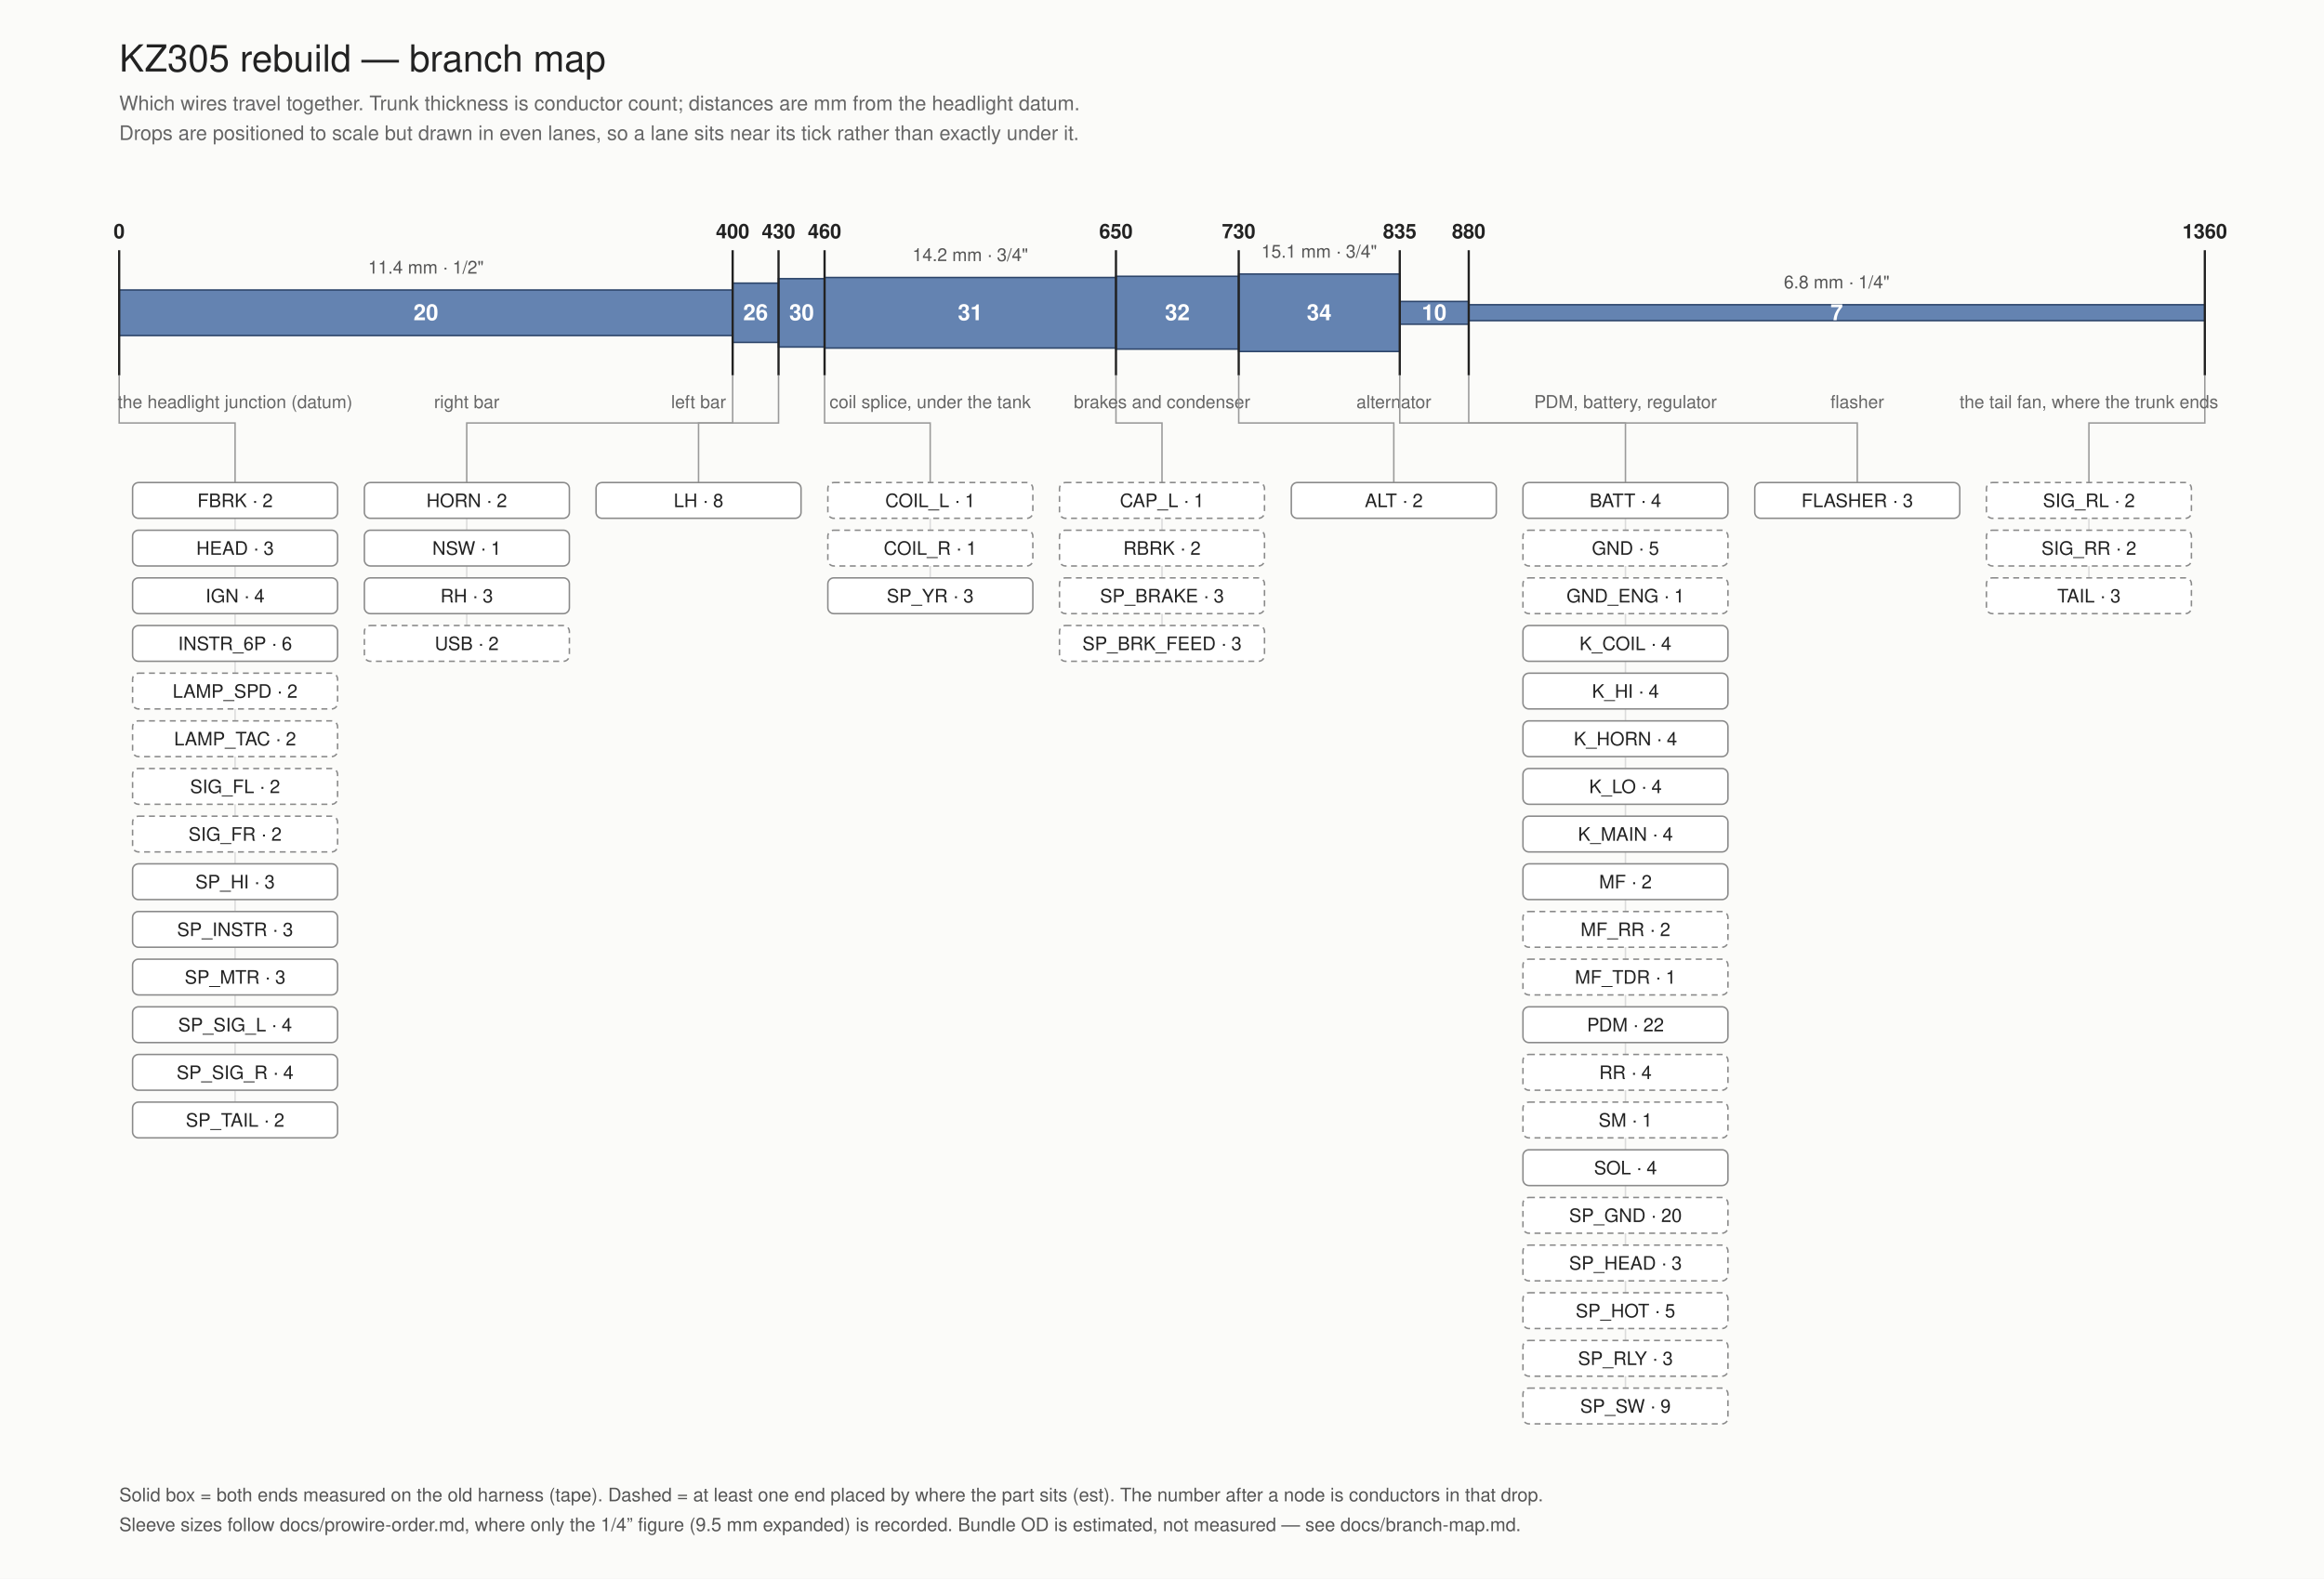
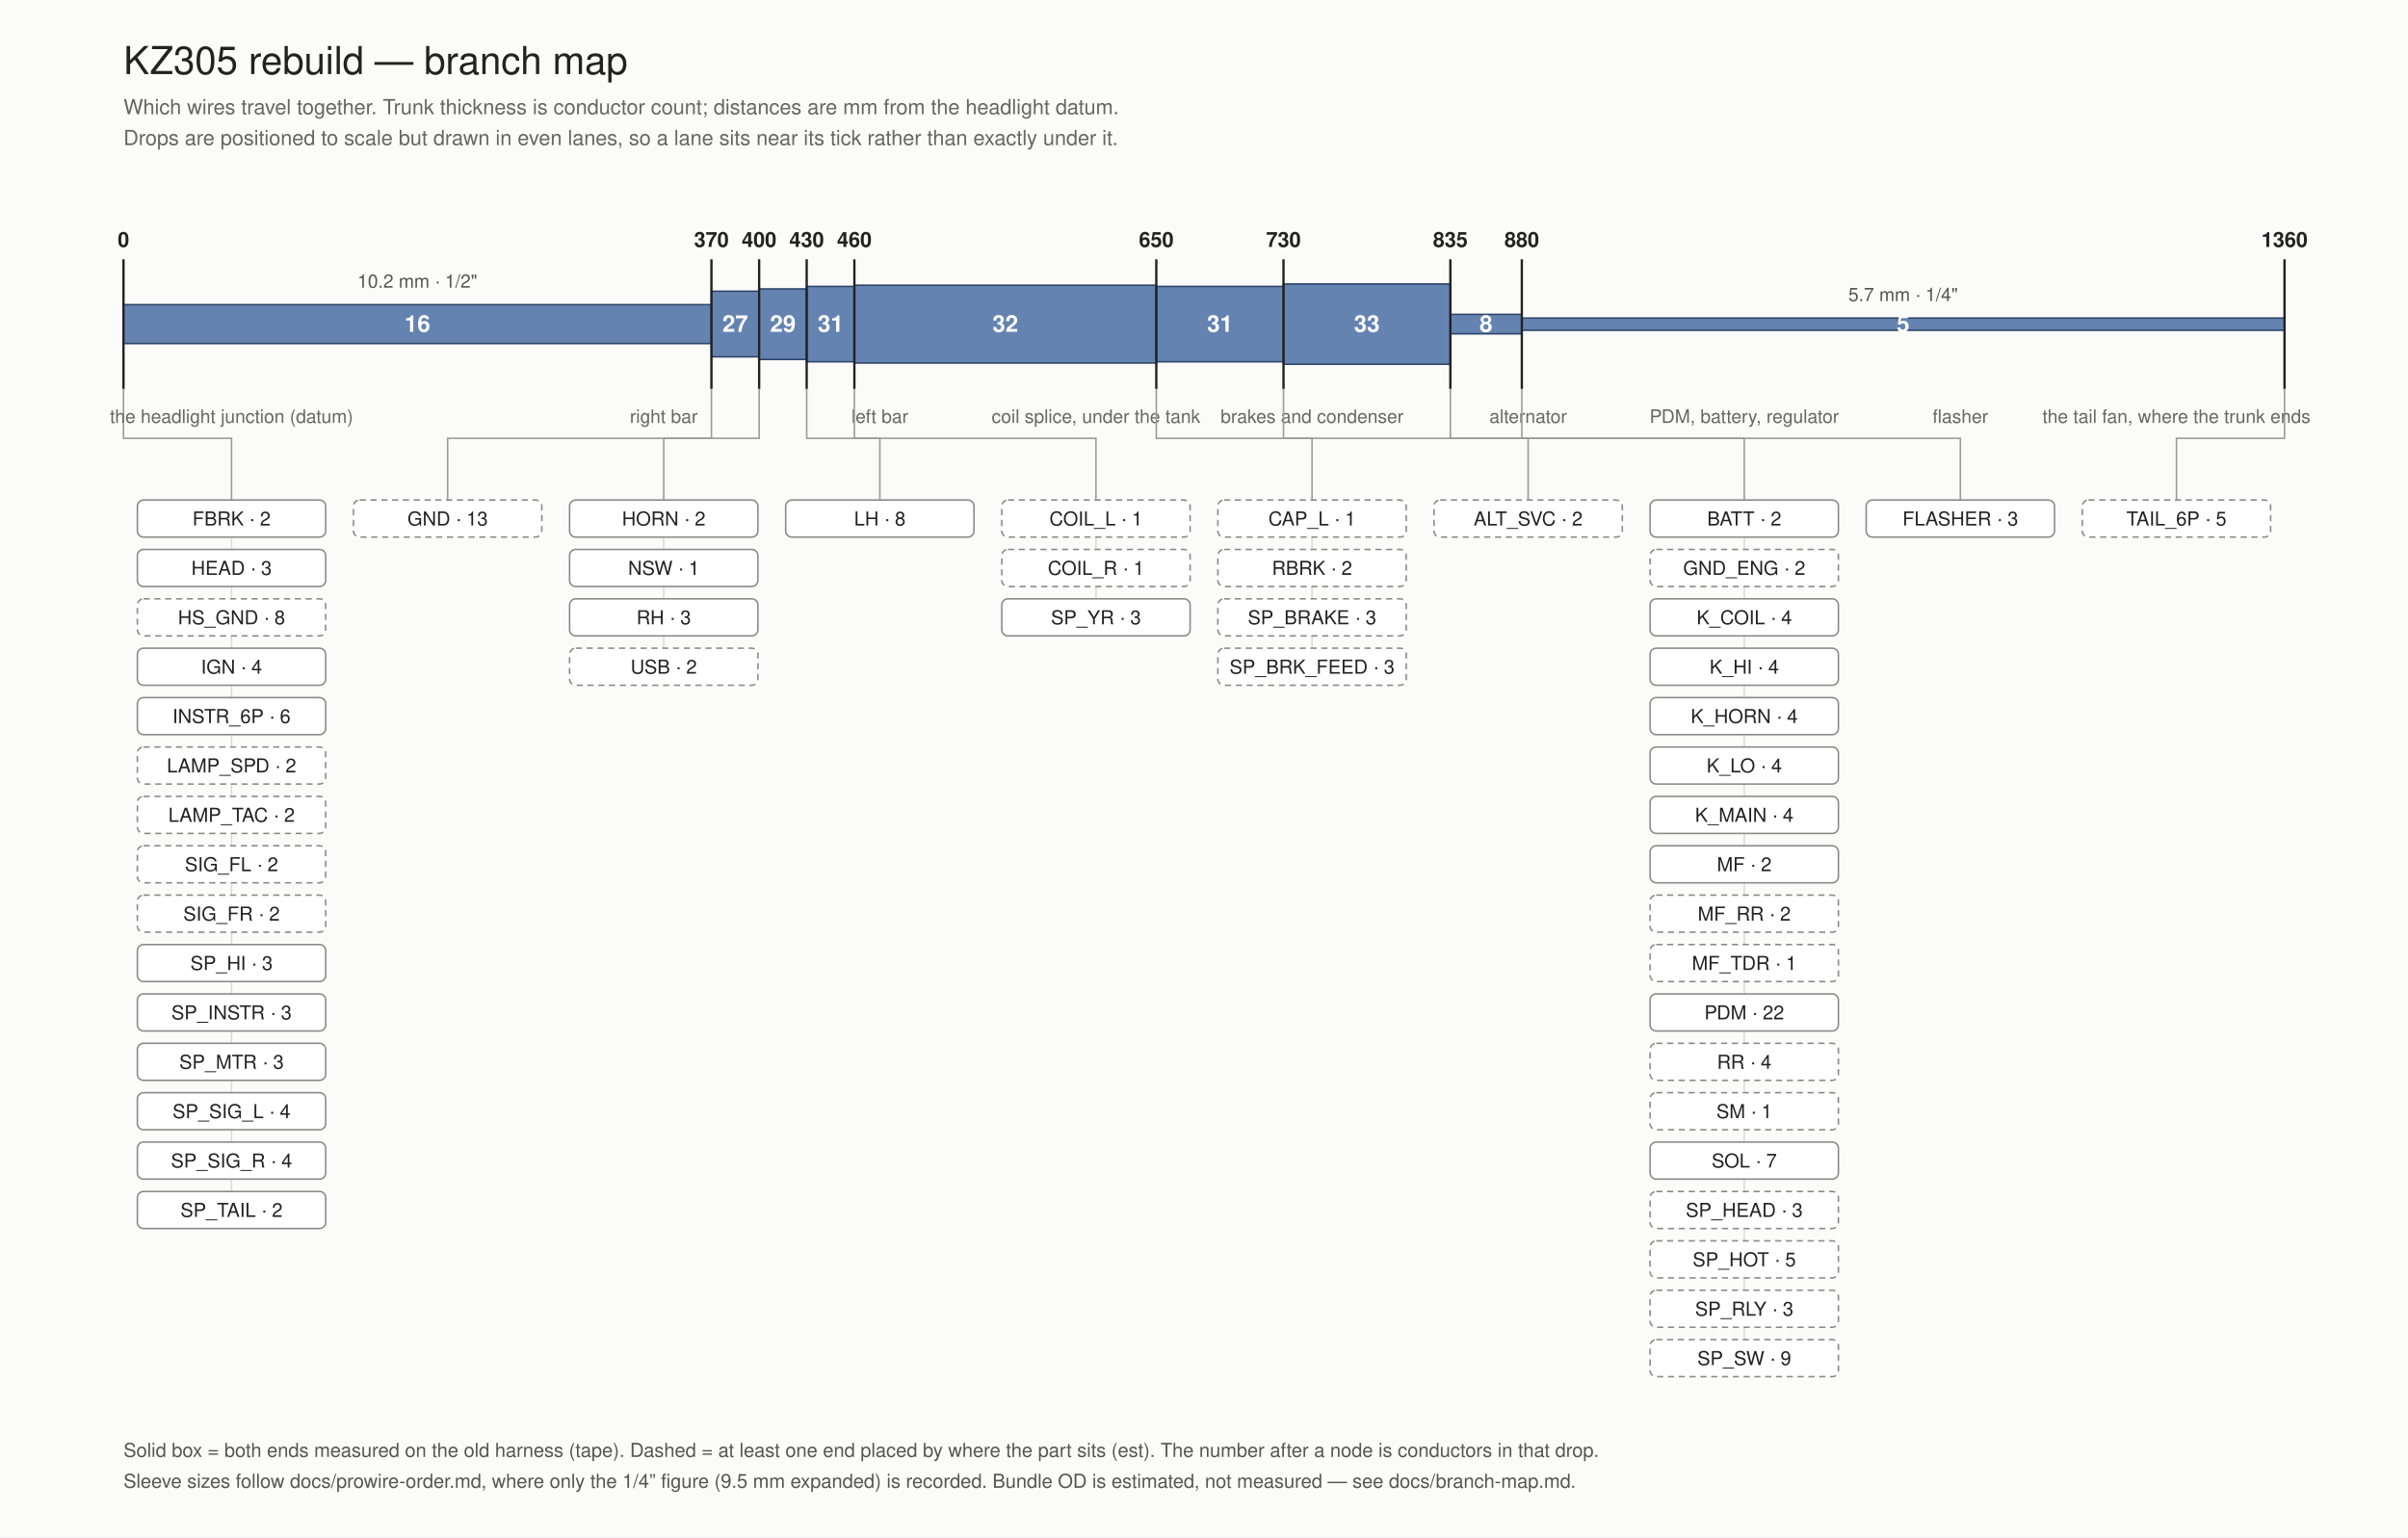
- <svg xmlns="http://www.w3.org/2000/svg" width="1560" height="1060" viewBox="0 0 1560 1060" font-family="Helvetica,Arial,sans-serif">
-   <rect width="1560" height="1060" fill="#fbfbf9" />
+ <svg xmlns="http://www.w3.org/2000/svg" width="1560" height="996" viewBox="0 0 1560 996" font-family="Helvetica,Arial,sans-serif">
+   <rect width="1560" height="996" fill="#fbfbf9" />
  <text x="80" y="48" font-size="25" fill="#222">KZ305 rebuild — branch map</text>
  <text x="80" y="74" font-size="13.5" fill="#666">Which wires travel together. Trunk thickness is conductor count; distances are mm from the headlight datum.</text>
  <text x="80" y="94" font-size="13.5" fill="#666">Drops are positioned to scale but drawn in even lanes, so a lane sits near its tick rather than exactly under it.</text>
-   <rect x="80.0" y="194.7" width="411.8" height="30.6" fill="#4a6fa5" fill-opacity="0.85" stroke="#2d456a" stroke-width="1" />
-   <text x="285.9" y="215.0" font-size="15" fill="#fff" text-anchor="middle" font-weight="bold">20</text>
-   <text x="285.9" y="183.7" font-size="12" fill="#555" text-anchor="middle">11.4 mm · 1/2"</text>
-   <rect x="491.8" y="190.1" width="30.9" height="39.8" fill="#4a6fa5" fill-opacity="0.85" stroke="#2d456a" stroke-width="1" />
-   <text x="507.2" y="215.0" font-size="15" fill="#fff" text-anchor="middle" font-weight="bold">26</text>
-   <rect x="522.6" y="187.1" width="30.9" height="45.9" fill="#4a6fa5" fill-opacity="0.85" stroke="#2d456a" stroke-width="1" />
-   <text x="538.1" y="215.0" font-size="15" fill="#fff" text-anchor="middle" font-weight="bold">30</text>
-   <rect x="553.5" y="186.3" width="195.6" height="47.4" fill="#4a6fa5" fill-opacity="0.85" stroke="#2d456a" stroke-width="1" />
-   <text x="651.3" y="215.0" font-size="15" fill="#fff" text-anchor="middle" font-weight="bold">31</text>
-   <text x="651.3" y="175.3" font-size="12" fill="#555" text-anchor="middle">14.2 mm · 3/4"</text>
-   <rect x="749.1" y="185.5" width="82.4" height="48.9" fill="#4a6fa5" fill-opacity="0.85" stroke="#2d456a" stroke-width="1" />
-   <text x="790.3" y="215.0" font-size="15" fill="#fff" text-anchor="middle" font-weight="bold">32</text>
+   <rect x="80.0" y="197.4" width="380.9" height="25.2" fill="#4a6fa5" fill-opacity="0.85" stroke="#2d456a" stroke-width="1" />
+   <text x="270.4" y="215.0" font-size="15" fill="#fff" text-anchor="middle" font-weight="bold">16</text>
+   <text x="270.4" y="186.4" font-size="12" fill="#555" text-anchor="middle">10.2 mm · 1/2"</text>
+   <rect x="460.9" y="188.7" width="30.9" height="42.5" fill="#4a6fa5" fill-opacity="0.85" stroke="#2d456a" stroke-width="1" />
+   <text x="476.3" y="215.0" font-size="15" fill="#fff" text-anchor="middle" font-weight="bold">27</text>
+   <rect x="491.8" y="187.2" width="30.9" height="45.7" fill="#4a6fa5" fill-opacity="0.85" stroke="#2d456a" stroke-width="1" />
+   <text x="507.2" y="215.0" font-size="15" fill="#fff" text-anchor="middle" font-weight="bold">29</text>
+   <rect x="522.6" y="185.6" width="30.9" height="48.8" fill="#4a6fa5" fill-opacity="0.85" stroke="#2d456a" stroke-width="1" />
+   <text x="538.1" y="215.0" font-size="15" fill="#fff" text-anchor="middle" font-weight="bold">31</text>
+   <rect x="553.5" y="184.8" width="195.6" height="50.4" fill="#4a6fa5" fill-opacity="0.85" stroke="#2d456a" stroke-width="1" />
+   <text x="651.3" y="215.0" font-size="15" fill="#fff" text-anchor="middle" font-weight="bold">32</text>
+   <rect x="749.1" y="185.6" width="82.4" height="48.8" fill="#4a6fa5" fill-opacity="0.85" stroke="#2d456a" stroke-width="1" />
+   <text x="790.3" y="215.0" font-size="15" fill="#fff" text-anchor="middle" font-weight="bold">31</text>
  <rect x="831.5" y="184.0" width="108.1" height="52.0" fill="#4a6fa5" fill-opacity="0.85" stroke="#2d456a" stroke-width="1" />
-   <text x="885.5" y="215.0" font-size="15" fill="#fff" text-anchor="middle" font-weight="bold">34</text>
-   <text x="885.5" y="173.0" font-size="12" fill="#555" text-anchor="middle">15.1 mm · 3/4"</text>
-   <rect x="939.6" y="202.4" width="46.3" height="15.3" fill="#4a6fa5" fill-opacity="0.85" stroke="#2d456a" stroke-width="1" />
-   <text x="962.7" y="215.0" font-size="15" fill="#fff" text-anchor="middle" font-weight="bold">10</text>
-   <rect x="985.9" y="204.6" width="494.1" height="10.7" fill="#4a6fa5" fill-opacity="0.85" stroke="#2d456a" stroke-width="1" />
-   <text x="1232.9" y="215.0" font-size="15" fill="#fff" text-anchor="middle" font-weight="bold">7</text>
-   <text x="1232.9" y="193.6" font-size="12" fill="#555" text-anchor="middle">6.8 mm · 1/4"</text>
+   <text x="885.5" y="215.0" font-size="15" fill="#fff" text-anchor="middle" font-weight="bold">33</text>
+   <rect x="939.6" y="203.7" width="46.3" height="12.6" fill="#4a6fa5" fill-opacity="0.85" stroke="#2d456a" stroke-width="1" />
+   <text x="962.7" y="215.0" font-size="15" fill="#fff" text-anchor="middle" font-weight="bold">8</text>
+   <rect x="985.9" y="206.1" width="494.1" height="7.9" fill="#4a6fa5" fill-opacity="0.85" stroke="#2d456a" stroke-width="1" />
+   <text x="1232.9" y="215.0" font-size="15" fill="#fff" text-anchor="middle" font-weight="bold">5</text>
+   <text x="1232.9" y="195.1" font-size="12" fill="#555" text-anchor="middle">5.7 mm · 1/4"</text>
  <line x1="80.0" y1="168" x2="80.0" y2="252" stroke="#222" stroke-width="1.5" />
  <text x="80.0" y="160" font-size="13.5" fill="#222" text-anchor="middle" font-weight="bold">0</text>
-   <path d="M 80.0 252 L 80.0 284 L 157.8 284 L 157.8 324" fill="none" stroke="#9a9a9a" stroke-width="1" />
-   <line x1="157.8" y1="324" x2="157.8" y2="764.0" stroke="#dcdcdc" stroke-width="1" />
-   <text x="157.8" y="274" font-size="12" fill="#666" text-anchor="middle">the headlight junction (datum)</text>
-   <rect x="89.0" y="324.0" width="137.6" height="24" rx="4" fill="#fff" stroke="#8a8a8a" stroke-width="1" />
-   <text x="157.8" y="340.5" font-size="12.5" fill="#222" text-anchor="middle">FBRK · 2</text>
-   <rect x="89.0" y="356.0" width="137.6" height="24" rx="4" fill="#fff" stroke="#8a8a8a" stroke-width="1" />
-   <text x="157.8" y="372.5" font-size="12.5" fill="#222" text-anchor="middle">HEAD · 3</text>
-   <rect x="89.0" y="388.0" width="137.6" height="24" rx="4" fill="#fff" stroke="#8a8a8a" stroke-width="1" />
-   <text x="157.8" y="404.5" font-size="12.5" fill="#222" text-anchor="middle">IGN · 4</text>
-   <rect x="89.0" y="420.0" width="137.6" height="24" rx="4" fill="#fff" stroke="#8a8a8a" stroke-width="1" />
-   <text x="157.8" y="436.5" font-size="12.5" fill="#222" text-anchor="middle">INSTR_6P · 6</text>
-   <rect x="89.0" y="452.0" width="137.6" height="24" rx="4" fill="#fff" stroke="#8a8a8a" stroke-width="1" stroke-dasharray="4,3" />
-   <text x="157.8" y="468.5" font-size="12.5" fill="#222" text-anchor="middle">LAMP_SPD · 2</text>
-   <rect x="89.0" y="484.0" width="137.6" height="24" rx="4" fill="#fff" stroke="#8a8a8a" stroke-width="1" stroke-dasharray="4,3" />
-   <text x="157.8" y="500.5" font-size="12.5" fill="#222" text-anchor="middle">LAMP_TAC · 2</text>
-   <rect x="89.0" y="516.0" width="137.6" height="24" rx="4" fill="#fff" stroke="#8a8a8a" stroke-width="1" stroke-dasharray="4,3" />
-   <text x="157.8" y="532.5" font-size="12.5" fill="#222" text-anchor="middle">SIG_FL · 2</text>
-   <rect x="89.0" y="548.0" width="137.6" height="24" rx="4" fill="#fff" stroke="#8a8a8a" stroke-width="1" stroke-dasharray="4,3" />
-   <text x="157.8" y="564.5" font-size="12.5" fill="#222" text-anchor="middle">SIG_FR · 2</text>
-   <rect x="89.0" y="580.0" width="137.6" height="24" rx="4" fill="#fff" stroke="#8a8a8a" stroke-width="1" />
-   <text x="157.8" y="596.5" font-size="12.5" fill="#222" text-anchor="middle">SP_HI · 3</text>
-   <rect x="89.0" y="612.0" width="137.6" height="24" rx="4" fill="#fff" stroke="#8a8a8a" stroke-width="1" />
-   <text x="157.8" y="628.5" font-size="12.5" fill="#222" text-anchor="middle">SP_INSTR · 3</text>
-   <rect x="89.0" y="644.0" width="137.6" height="24" rx="4" fill="#fff" stroke="#8a8a8a" stroke-width="1" />
-   <text x="157.8" y="660.5" font-size="12.5" fill="#222" text-anchor="middle">SP_MTR · 3</text>
-   <rect x="89.0" y="676.0" width="137.6" height="24" rx="4" fill="#fff" stroke="#8a8a8a" stroke-width="1" />
-   <text x="157.8" y="692.5" font-size="12.5" fill="#222" text-anchor="middle">SP_SIG_L · 4</text>
-   <rect x="89.0" y="708.0" width="137.6" height="24" rx="4" fill="#fff" stroke="#8a8a8a" stroke-width="1" />
-   <text x="157.8" y="724.5" font-size="12.5" fill="#222" text-anchor="middle">SP_SIG_R · 4</text>
-   <rect x="89.0" y="740.0" width="137.6" height="24" rx="4" fill="#fff" stroke="#8a8a8a" stroke-width="1" />
-   <text x="157.8" y="756.5" font-size="12.5" fill="#222" text-anchor="middle">SP_TAIL · 2</text>
+   <path d="M 80.0 252 L 80.0 284 L 150.0 284 L 150.0 324" fill="none" stroke="#9a9a9a" stroke-width="1" />
+   <line x1="150.0" y1="324" x2="150.0" y2="796.0" stroke="#dcdcdc" stroke-width="1" />
+   <text x="150.0" y="274" font-size="12" fill="#666" text-anchor="middle">the headlight junction (datum)</text>
+   <rect x="89.0" y="324.0" width="122.0" height="24" rx="4" fill="#fff" stroke="#8a8a8a" stroke-width="1" />
+   <text x="150.0" y="340.5" font-size="12.5" fill="#222" text-anchor="middle">FBRK · 2</text>
+   <rect x="89.0" y="356.0" width="122.0" height="24" rx="4" fill="#fff" stroke="#8a8a8a" stroke-width="1" />
+   <text x="150.0" y="372.5" font-size="12.5" fill="#222" text-anchor="middle">HEAD · 3</text>
+   <rect x="89.0" y="388.0" width="122.0" height="24" rx="4" fill="#fff" stroke="#8a8a8a" stroke-width="1" stroke-dasharray="4,3" />
+   <text x="150.0" y="404.5" font-size="12.5" fill="#222" text-anchor="middle">HS_GND · 8</text>
+   <rect x="89.0" y="420.0" width="122.0" height="24" rx="4" fill="#fff" stroke="#8a8a8a" stroke-width="1" />
+   <text x="150.0" y="436.5" font-size="12.5" fill="#222" text-anchor="middle">IGN · 4</text>
+   <rect x="89.0" y="452.0" width="122.0" height="24" rx="4" fill="#fff" stroke="#8a8a8a" stroke-width="1" />
+   <text x="150.0" y="468.5" font-size="12.5" fill="#222" text-anchor="middle">INSTR_6P · 6</text>
+   <rect x="89.0" y="484.0" width="122.0" height="24" rx="4" fill="#fff" stroke="#8a8a8a" stroke-width="1" stroke-dasharray="4,3" />
+   <text x="150.0" y="500.5" font-size="12.5" fill="#222" text-anchor="middle">LAMP_SPD · 2</text>
+   <rect x="89.0" y="516.0" width="122.0" height="24" rx="4" fill="#fff" stroke="#8a8a8a" stroke-width="1" stroke-dasharray="4,3" />
+   <text x="150.0" y="532.5" font-size="12.5" fill="#222" text-anchor="middle">LAMP_TAC · 2</text>
+   <rect x="89.0" y="548.0" width="122.0" height="24" rx="4" fill="#fff" stroke="#8a8a8a" stroke-width="1" stroke-dasharray="4,3" />
+   <text x="150.0" y="564.5" font-size="12.5" fill="#222" text-anchor="middle">SIG_FL · 2</text>
+   <rect x="89.0" y="580.0" width="122.0" height="24" rx="4" fill="#fff" stroke="#8a8a8a" stroke-width="1" stroke-dasharray="4,3" />
+   <text x="150.0" y="596.5" font-size="12.5" fill="#222" text-anchor="middle">SIG_FR · 2</text>
+   <rect x="89.0" y="612.0" width="122.0" height="24" rx="4" fill="#fff" stroke="#8a8a8a" stroke-width="1" />
+   <text x="150.0" y="628.5" font-size="12.5" fill="#222" text-anchor="middle">SP_HI · 3</text>
+   <rect x="89.0" y="644.0" width="122.0" height="24" rx="4" fill="#fff" stroke="#8a8a8a" stroke-width="1" />
+   <text x="150.0" y="660.5" font-size="12.5" fill="#222" text-anchor="middle">SP_INSTR · 3</text>
+   <rect x="89.0" y="676.0" width="122.0" height="24" rx="4" fill="#fff" stroke="#8a8a8a" stroke-width="1" />
+   <text x="150.0" y="692.5" font-size="12.5" fill="#222" text-anchor="middle">SP_MTR · 3</text>
+   <rect x="89.0" y="708.0" width="122.0" height="24" rx="4" fill="#fff" stroke="#8a8a8a" stroke-width="1" />
+   <text x="150.0" y="724.5" font-size="12.5" fill="#222" text-anchor="middle">SP_SIG_L · 4</text>
+   <rect x="89.0" y="740.0" width="122.0" height="24" rx="4" fill="#fff" stroke="#8a8a8a" stroke-width="1" />
+   <text x="150.0" y="756.5" font-size="12.5" fill="#222" text-anchor="middle">SP_SIG_R · 4</text>
+   <rect x="89.0" y="772.0" width="122.0" height="24" rx="4" fill="#fff" stroke="#8a8a8a" stroke-width="1" />
+   <text x="150.0" y="788.5" font-size="12.5" fill="#222" text-anchor="middle">SP_TAIL · 2</text>
+   <line x1="460.9" y1="168" x2="460.9" y2="252" stroke="#222" stroke-width="1.5" />
+   <text x="460.9" y="160" font-size="13.5" fill="#222" text-anchor="middle" font-weight="bold">370</text>
+   <path d="M 460.9 252 L 460.9 284 L 290.0 284 L 290.0 324" fill="none" stroke="#9a9a9a" stroke-width="1" />
+   <line x1="290.0" y1="324" x2="290.0" y2="348.0" stroke="#dcdcdc" stroke-width="1" />
+   <rect x="229.0" y="324.0" width="122.0" height="24" rx="4" fill="#fff" stroke="#8a8a8a" stroke-width="1" stroke-dasharray="4,3" />
+   <text x="290.0" y="340.5" font-size="12.5" fill="#222" text-anchor="middle">GND · 13</text>
  <line x1="491.8" y1="168" x2="491.8" y2="252" stroke="#222" stroke-width="1.5" />
  <text x="491.8" y="160" font-size="13.5" fill="#222" text-anchor="middle" font-weight="bold">400</text>
-   <path d="M 491.8 252 L 491.8 284 L 313.3 284 L 313.3 324" fill="none" stroke="#9a9a9a" stroke-width="1" />
-   <line x1="313.3" y1="324" x2="313.3" y2="444.0" stroke="#dcdcdc" stroke-width="1" />
-   <text x="313.3" y="274" font-size="12" fill="#666" text-anchor="middle">right bar</text>
-   <rect x="244.6" y="324.0" width="137.6" height="24" rx="4" fill="#fff" stroke="#8a8a8a" stroke-width="1" />
-   <text x="313.3" y="340.5" font-size="12.5" fill="#222" text-anchor="middle">HORN · 2</text>
-   <rect x="244.6" y="356.0" width="137.6" height="24" rx="4" fill="#fff" stroke="#8a8a8a" stroke-width="1" />
-   <text x="313.3" y="372.5" font-size="12.5" fill="#222" text-anchor="middle">NSW · 1</text>
-   <rect x="244.6" y="388.0" width="137.6" height="24" rx="4" fill="#fff" stroke="#8a8a8a" stroke-width="1" />
-   <text x="313.3" y="404.5" font-size="12.5" fill="#222" text-anchor="middle">RH · 3</text>
-   <rect x="244.6" y="420.0" width="137.6" height="24" rx="4" fill="#fff" stroke="#8a8a8a" stroke-width="1" stroke-dasharray="4,3" />
-   <text x="313.3" y="436.5" font-size="12.5" fill="#222" text-anchor="middle">USB · 2</text>
+   <path d="M 491.8 252 L 491.8 284 L 430.0 284 L 430.0 324" fill="none" stroke="#9a9a9a" stroke-width="1" />
+   <line x1="430.0" y1="324" x2="430.0" y2="444.0" stroke="#dcdcdc" stroke-width="1" />
+   <text x="430.0" y="274" font-size="12" fill="#666" text-anchor="middle">right bar</text>
+   <rect x="369.0" y="324.0" width="122.0" height="24" rx="4" fill="#fff" stroke="#8a8a8a" stroke-width="1" />
+   <text x="430.0" y="340.5" font-size="12.5" fill="#222" text-anchor="middle">HORN · 2</text>
+   <rect x="369.0" y="356.0" width="122.0" height="24" rx="4" fill="#fff" stroke="#8a8a8a" stroke-width="1" />
+   <text x="430.0" y="372.5" font-size="12.5" fill="#222" text-anchor="middle">NSW · 1</text>
+   <rect x="369.0" y="388.0" width="122.0" height="24" rx="4" fill="#fff" stroke="#8a8a8a" stroke-width="1" />
+   <text x="430.0" y="404.5" font-size="12.5" fill="#222" text-anchor="middle">RH · 3</text>
+   <rect x="369.0" y="420.0" width="122.0" height="24" rx="4" fill="#fff" stroke="#8a8a8a" stroke-width="1" stroke-dasharray="4,3" />
+   <text x="430.0" y="436.5" font-size="12.5" fill="#222" text-anchor="middle">USB · 2</text>
  <line x1="522.6" y1="168" x2="522.6" y2="252" stroke="#222" stroke-width="1.5" />
  <text x="522.6" y="160" font-size="13.5" fill="#222" text-anchor="middle" font-weight="bold">430</text>
-   <path d="M 522.6 252 L 522.6 284 L 468.9 284 L 468.9 324" fill="none" stroke="#9a9a9a" stroke-width="1" />
-   <line x1="468.9" y1="324" x2="468.9" y2="348.0" stroke="#dcdcdc" stroke-width="1" />
-   <text x="468.9" y="274" font-size="12" fill="#666" text-anchor="middle">left bar</text>
-   <rect x="400.1" y="324.0" width="137.6" height="24" rx="4" fill="#fff" stroke="#8a8a8a" stroke-width="1" />
-   <text x="468.9" y="340.5" font-size="12.5" fill="#222" text-anchor="middle">LH · 8</text>
+   <path d="M 522.6 252 L 522.6 284 L 570.0 284 L 570.0 324" fill="none" stroke="#9a9a9a" stroke-width="1" />
+   <line x1="570.0" y1="324" x2="570.0" y2="348.0" stroke="#dcdcdc" stroke-width="1" />
+   <text x="570.0" y="274" font-size="12" fill="#666" text-anchor="middle">left bar</text>
+   <rect x="509.0" y="324.0" width="122.0" height="24" rx="4" fill="#fff" stroke="#8a8a8a" stroke-width="1" />
+   <text x="570.0" y="340.5" font-size="12.5" fill="#222" text-anchor="middle">LH · 8</text>
  <line x1="553.5" y1="168" x2="553.5" y2="252" stroke="#222" stroke-width="1.5" />
  <text x="553.5" y="160" font-size="13.5" fill="#222" text-anchor="middle" font-weight="bold">460</text>
-   <path d="M 553.5 252 L 553.5 284 L 624.4 284 L 624.4 324" fill="none" stroke="#9a9a9a" stroke-width="1" />
-   <line x1="624.4" y1="324" x2="624.4" y2="412.0" stroke="#dcdcdc" stroke-width="1" />
-   <text x="624.4" y="274" font-size="12" fill="#666" text-anchor="middle">coil splice, under the tank</text>
-   <rect x="555.7" y="324.0" width="137.6" height="24" rx="4" fill="#fff" stroke="#8a8a8a" stroke-width="1" stroke-dasharray="4,3" />
-   <text x="624.4" y="340.5" font-size="12.5" fill="#222" text-anchor="middle">COIL_L · 1</text>
-   <rect x="555.7" y="356.0" width="137.6" height="24" rx="4" fill="#fff" stroke="#8a8a8a" stroke-width="1" stroke-dasharray="4,3" />
-   <text x="624.4" y="372.5" font-size="12.5" fill="#222" text-anchor="middle">COIL_R · 1</text>
-   <rect x="555.7" y="388.0" width="137.6" height="24" rx="4" fill="#fff" stroke="#8a8a8a" stroke-width="1" />
-   <text x="624.4" y="404.5" font-size="12.5" fill="#222" text-anchor="middle">SP_YR · 3</text>
+   <path d="M 553.5 252 L 553.5 284 L 710.0 284 L 710.0 324" fill="none" stroke="#9a9a9a" stroke-width="1" />
+   <line x1="710.0" y1="324" x2="710.0" y2="412.0" stroke="#dcdcdc" stroke-width="1" />
+   <text x="710.0" y="274" font-size="12" fill="#666" text-anchor="middle">coil splice, under the tank</text>
+   <rect x="649.0" y="324.0" width="122.0" height="24" rx="4" fill="#fff" stroke="#8a8a8a" stroke-width="1" stroke-dasharray="4,3" />
+   <text x="710.0" y="340.5" font-size="12.5" fill="#222" text-anchor="middle">COIL_L · 1</text>
+   <rect x="649.0" y="356.0" width="122.0" height="24" rx="4" fill="#fff" stroke="#8a8a8a" stroke-width="1" stroke-dasharray="4,3" />
+   <text x="710.0" y="372.5" font-size="12.5" fill="#222" text-anchor="middle">COIL_R · 1</text>
+   <rect x="649.0" y="388.0" width="122.0" height="24" rx="4" fill="#fff" stroke="#8a8a8a" stroke-width="1" />
+   <text x="710.0" y="404.5" font-size="12.5" fill="#222" text-anchor="middle">SP_YR · 3</text>
  <line x1="749.1" y1="168" x2="749.1" y2="252" stroke="#222" stroke-width="1.5" />
  <text x="749.1" y="160" font-size="13.5" fill="#222" text-anchor="middle" font-weight="bold">650</text>
-   <path d="M 749.1 252 L 749.1 284 L 780.0 284 L 780.0 324" fill="none" stroke="#9a9a9a" stroke-width="1" />
-   <line x1="780.0" y1="324" x2="780.0" y2="444.0" stroke="#dcdcdc" stroke-width="1" />
-   <text x="780.0" y="274" font-size="12" fill="#666" text-anchor="middle">brakes and condenser</text>
-   <rect x="711.2" y="324.0" width="137.6" height="24" rx="4" fill="#fff" stroke="#8a8a8a" stroke-width="1" stroke-dasharray="4,3" />
-   <text x="780.0" y="340.5" font-size="12.5" fill="#222" text-anchor="middle">CAP_L · 1</text>
-   <rect x="711.2" y="356.0" width="137.6" height="24" rx="4" fill="#fff" stroke="#8a8a8a" stroke-width="1" stroke-dasharray="4,3" />
-   <text x="780.0" y="372.5" font-size="12.5" fill="#222" text-anchor="middle">RBRK · 2</text>
-   <rect x="711.2" y="388.0" width="137.6" height="24" rx="4" fill="#fff" stroke="#8a8a8a" stroke-width="1" stroke-dasharray="4,3" />
-   <text x="780.0" y="404.5" font-size="12.5" fill="#222" text-anchor="middle">SP_BRAKE · 3</text>
-   <rect x="711.2" y="420.0" width="137.6" height="24" rx="4" fill="#fff" stroke="#8a8a8a" stroke-width="1" stroke-dasharray="4,3" />
-   <text x="780.0" y="436.5" font-size="12.5" fill="#222" text-anchor="middle">SP_BRK_FEED · 3</text>
+   <path d="M 749.1 252 L 749.1 284 L 850.0 284 L 850.0 324" fill="none" stroke="#9a9a9a" stroke-width="1" />
+   <line x1="850.0" y1="324" x2="850.0" y2="444.0" stroke="#dcdcdc" stroke-width="1" />
+   <text x="850.0" y="274" font-size="12" fill="#666" text-anchor="middle">brakes and condenser</text>
+   <rect x="789.0" y="324.0" width="122.0" height="24" rx="4" fill="#fff" stroke="#8a8a8a" stroke-width="1" stroke-dasharray="4,3" />
+   <text x="850.0" y="340.5" font-size="12.5" fill="#222" text-anchor="middle">CAP_L · 1</text>
+   <rect x="789.0" y="356.0" width="122.0" height="24" rx="4" fill="#fff" stroke="#8a8a8a" stroke-width="1" stroke-dasharray="4,3" />
+   <text x="850.0" y="372.5" font-size="12.5" fill="#222" text-anchor="middle">RBRK · 2</text>
+   <rect x="789.0" y="388.0" width="122.0" height="24" rx="4" fill="#fff" stroke="#8a8a8a" stroke-width="1" stroke-dasharray="4,3" />
+   <text x="850.0" y="404.5" font-size="12.5" fill="#222" text-anchor="middle">SP_BRAKE · 3</text>
+   <rect x="789.0" y="420.0" width="122.0" height="24" rx="4" fill="#fff" stroke="#8a8a8a" stroke-width="1" stroke-dasharray="4,3" />
+   <text x="850.0" y="436.5" font-size="12.5" fill="#222" text-anchor="middle">SP_BRK_FEED · 3</text>
  <line x1="831.5" y1="168" x2="831.5" y2="252" stroke="#222" stroke-width="1.5" />
  <text x="831.5" y="160" font-size="13.5" fill="#222" text-anchor="middle" font-weight="bold">730</text>
-   <path d="M 831.5 252 L 831.5 284 L 935.6 284 L 935.6 324" fill="none" stroke="#9a9a9a" stroke-width="1" />
-   <line x1="935.6" y1="324" x2="935.6" y2="348.0" stroke="#dcdcdc" stroke-width="1" />
-   <text x="935.6" y="274" font-size="12" fill="#666" text-anchor="middle">alternator</text>
-   <rect x="866.8" y="324.0" width="137.6" height="24" rx="4" fill="#fff" stroke="#8a8a8a" stroke-width="1" />
-   <text x="935.6" y="340.5" font-size="12.5" fill="#222" text-anchor="middle">ALT · 2</text>
+   <path d="M 831.5 252 L 831.5 284 L 990.0 284 L 990.0 324" fill="none" stroke="#9a9a9a" stroke-width="1" />
+   <line x1="990.0" y1="324" x2="990.0" y2="348.0" stroke="#dcdcdc" stroke-width="1" />
+   <text x="990.0" y="274" font-size="12" fill="#666" text-anchor="middle">alternator</text>
+   <rect x="929.0" y="324.0" width="122.0" height="24" rx="4" fill="#fff" stroke="#8a8a8a" stroke-width="1" stroke-dasharray="4,3" />
+   <text x="990.0" y="340.5" font-size="12.5" fill="#222" text-anchor="middle">ALT_SVC · 2</text>
  <line x1="939.6" y1="168" x2="939.6" y2="252" stroke="#222" stroke-width="1.5" />
  <text x="939.6" y="160" font-size="13.5" fill="#222" text-anchor="middle" font-weight="bold">835</text>
-   <path d="M 939.6 252 L 939.6 284 L 1091.1 284 L 1091.1 324" fill="none" stroke="#9a9a9a" stroke-width="1" />
-   <line x1="1091.1" y1="324" x2="1091.1" y2="956.0" stroke="#dcdcdc" stroke-width="1" />
-   <text x="1091.1" y="274" font-size="12" fill="#666" text-anchor="middle">PDM, battery, regulator</text>
-   <rect x="1022.3" y="324.0" width="137.6" height="24" rx="4" fill="#fff" stroke="#8a8a8a" stroke-width="1" />
-   <text x="1091.1" y="340.5" font-size="12.5" fill="#222" text-anchor="middle">BATT · 4</text>
-   <rect x="1022.3" y="356.0" width="137.6" height="24" rx="4" fill="#fff" stroke="#8a8a8a" stroke-width="1" stroke-dasharray="4,3" />
-   <text x="1091.1" y="372.5" font-size="12.5" fill="#222" text-anchor="middle">GND · 5</text>
-   <rect x="1022.3" y="388.0" width="137.6" height="24" rx="4" fill="#fff" stroke="#8a8a8a" stroke-width="1" stroke-dasharray="4,3" />
-   <text x="1091.1" y="404.5" font-size="12.5" fill="#222" text-anchor="middle">GND_ENG · 1</text>
-   <rect x="1022.3" y="420.0" width="137.6" height="24" rx="4" fill="#fff" stroke="#8a8a8a" stroke-width="1" />
-   <text x="1091.1" y="436.5" font-size="12.5" fill="#222" text-anchor="middle">K_COIL · 4</text>
-   <rect x="1022.3" y="452.0" width="137.6" height="24" rx="4" fill="#fff" stroke="#8a8a8a" stroke-width="1" />
-   <text x="1091.1" y="468.5" font-size="12.5" fill="#222" text-anchor="middle">K_HI · 4</text>
-   <rect x="1022.3" y="484.0" width="137.6" height="24" rx="4" fill="#fff" stroke="#8a8a8a" stroke-width="1" />
-   <text x="1091.1" y="500.5" font-size="12.5" fill="#222" text-anchor="middle">K_HORN · 4</text>
-   <rect x="1022.3" y="516.0" width="137.6" height="24" rx="4" fill="#fff" stroke="#8a8a8a" stroke-width="1" />
-   <text x="1091.1" y="532.5" font-size="12.5" fill="#222" text-anchor="middle">K_LO · 4</text>
-   <rect x="1022.3" y="548.0" width="137.6" height="24" rx="4" fill="#fff" stroke="#8a8a8a" stroke-width="1" />
-   <text x="1091.1" y="564.5" font-size="12.5" fill="#222" text-anchor="middle">K_MAIN · 4</text>
-   <rect x="1022.3" y="580.0" width="137.6" height="24" rx="4" fill="#fff" stroke="#8a8a8a" stroke-width="1" />
-   <text x="1091.1" y="596.5" font-size="12.5" fill="#222" text-anchor="middle">MF · 2</text>
-   <rect x="1022.3" y="612.0" width="137.6" height="24" rx="4" fill="#fff" stroke="#8a8a8a" stroke-width="1" stroke-dasharray="4,3" />
-   <text x="1091.1" y="628.5" font-size="12.5" fill="#222" text-anchor="middle">MF_RR · 2</text>
-   <rect x="1022.3" y="644.0" width="137.6" height="24" rx="4" fill="#fff" stroke="#8a8a8a" stroke-width="1" stroke-dasharray="4,3" />
-   <text x="1091.1" y="660.5" font-size="12.5" fill="#222" text-anchor="middle">MF_TDR · 1</text>
-   <rect x="1022.3" y="676.0" width="137.6" height="24" rx="4" fill="#fff" stroke="#8a8a8a" stroke-width="1" />
-   <text x="1091.1" y="692.5" font-size="12.5" fill="#222" text-anchor="middle">PDM · 22</text>
-   <rect x="1022.3" y="708.0" width="137.6" height="24" rx="4" fill="#fff" stroke="#8a8a8a" stroke-width="1" stroke-dasharray="4,3" />
-   <text x="1091.1" y="724.5" font-size="12.5" fill="#222" text-anchor="middle">RR · 4</text>
-   <rect x="1022.3" y="740.0" width="137.6" height="24" rx="4" fill="#fff" stroke="#8a8a8a" stroke-width="1" stroke-dasharray="4,3" />
-   <text x="1091.1" y="756.5" font-size="12.5" fill="#222" text-anchor="middle">SM · 1</text>
-   <rect x="1022.3" y="772.0" width="137.6" height="24" rx="4" fill="#fff" stroke="#8a8a8a" stroke-width="1" />
-   <text x="1091.1" y="788.5" font-size="12.5" fill="#222" text-anchor="middle">SOL · 4</text>
-   <rect x="1022.3" y="804.0" width="137.6" height="24" rx="4" fill="#fff" stroke="#8a8a8a" stroke-width="1" stroke-dasharray="4,3" />
-   <text x="1091.1" y="820.5" font-size="12.5" fill="#222" text-anchor="middle">SP_GND · 20</text>
-   <rect x="1022.3" y="836.0" width="137.6" height="24" rx="4" fill="#fff" stroke="#8a8a8a" stroke-width="1" stroke-dasharray="4,3" />
-   <text x="1091.1" y="852.5" font-size="12.5" fill="#222" text-anchor="middle">SP_HEAD · 3</text>
-   <rect x="1022.3" y="868.0" width="137.6" height="24" rx="4" fill="#fff" stroke="#8a8a8a" stroke-width="1" stroke-dasharray="4,3" />
-   <text x="1091.1" y="884.5" font-size="12.5" fill="#222" text-anchor="middle">SP_HOT · 5</text>
-   <rect x="1022.3" y="900.0" width="137.6" height="24" rx="4" fill="#fff" stroke="#8a8a8a" stroke-width="1" stroke-dasharray="4,3" />
-   <text x="1091.1" y="916.5" font-size="12.5" fill="#222" text-anchor="middle">SP_RLY · 3</text>
-   <rect x="1022.3" y="932.0" width="137.6" height="24" rx="4" fill="#fff" stroke="#8a8a8a" stroke-width="1" stroke-dasharray="4,3" />
-   <text x="1091.1" y="948.5" font-size="12.5" fill="#222" text-anchor="middle">SP_SW · 9</text>
+   <path d="M 939.6 252 L 939.6 284 L 1130.0 284 L 1130.0 324" fill="none" stroke="#9a9a9a" stroke-width="1" />
+   <line x1="1130.0" y1="324" x2="1130.0" y2="892.0" stroke="#dcdcdc" stroke-width="1" />
+   <text x="1130.0" y="274" font-size="12" fill="#666" text-anchor="middle">PDM, battery, regulator</text>
+   <rect x="1069.0" y="324.0" width="122.0" height="24" rx="4" fill="#fff" stroke="#8a8a8a" stroke-width="1" />
+   <text x="1130.0" y="340.5" font-size="12.5" fill="#222" text-anchor="middle">BATT · 2</text>
+   <rect x="1069.0" y="356.0" width="122.0" height="24" rx="4" fill="#fff" stroke="#8a8a8a" stroke-width="1" stroke-dasharray="4,3" />
+   <text x="1130.0" y="372.5" font-size="12.5" fill="#222" text-anchor="middle">GND_ENG · 2</text>
+   <rect x="1069.0" y="388.0" width="122.0" height="24" rx="4" fill="#fff" stroke="#8a8a8a" stroke-width="1" />
+   <text x="1130.0" y="404.5" font-size="12.5" fill="#222" text-anchor="middle">K_COIL · 4</text>
+   <rect x="1069.0" y="420.0" width="122.0" height="24" rx="4" fill="#fff" stroke="#8a8a8a" stroke-width="1" />
+   <text x="1130.0" y="436.5" font-size="12.5" fill="#222" text-anchor="middle">K_HI · 4</text>
+   <rect x="1069.0" y="452.0" width="122.0" height="24" rx="4" fill="#fff" stroke="#8a8a8a" stroke-width="1" />
+   <text x="1130.0" y="468.5" font-size="12.5" fill="#222" text-anchor="middle">K_HORN · 4</text>
+   <rect x="1069.0" y="484.0" width="122.0" height="24" rx="4" fill="#fff" stroke="#8a8a8a" stroke-width="1" />
+   <text x="1130.0" y="500.5" font-size="12.5" fill="#222" text-anchor="middle">K_LO · 4</text>
+   <rect x="1069.0" y="516.0" width="122.0" height="24" rx="4" fill="#fff" stroke="#8a8a8a" stroke-width="1" />
+   <text x="1130.0" y="532.5" font-size="12.5" fill="#222" text-anchor="middle">K_MAIN · 4</text>
+   <rect x="1069.0" y="548.0" width="122.0" height="24" rx="4" fill="#fff" stroke="#8a8a8a" stroke-width="1" />
+   <text x="1130.0" y="564.5" font-size="12.5" fill="#222" text-anchor="middle">MF · 2</text>
+   <rect x="1069.0" y="580.0" width="122.0" height="24" rx="4" fill="#fff" stroke="#8a8a8a" stroke-width="1" stroke-dasharray="4,3" />
+   <text x="1130.0" y="596.5" font-size="12.5" fill="#222" text-anchor="middle">MF_RR · 2</text>
+   <rect x="1069.0" y="612.0" width="122.0" height="24" rx="4" fill="#fff" stroke="#8a8a8a" stroke-width="1" stroke-dasharray="4,3" />
+   <text x="1130.0" y="628.5" font-size="12.5" fill="#222" text-anchor="middle">MF_TDR · 1</text>
+   <rect x="1069.0" y="644.0" width="122.0" height="24" rx="4" fill="#fff" stroke="#8a8a8a" stroke-width="1" />
+   <text x="1130.0" y="660.5" font-size="12.5" fill="#222" text-anchor="middle">PDM · 22</text>
+   <rect x="1069.0" y="676.0" width="122.0" height="24" rx="4" fill="#fff" stroke="#8a8a8a" stroke-width="1" stroke-dasharray="4,3" />
+   <text x="1130.0" y="692.5" font-size="12.5" fill="#222" text-anchor="middle">RR · 4</text>
+   <rect x="1069.0" y="708.0" width="122.0" height="24" rx="4" fill="#fff" stroke="#8a8a8a" stroke-width="1" stroke-dasharray="4,3" />
+   <text x="1130.0" y="724.5" font-size="12.5" fill="#222" text-anchor="middle">SM · 1</text>
+   <rect x="1069.0" y="740.0" width="122.0" height="24" rx="4" fill="#fff" stroke="#8a8a8a" stroke-width="1" />
+   <text x="1130.0" y="756.5" font-size="12.5" fill="#222" text-anchor="middle">SOL · 7</text>
+   <rect x="1069.0" y="772.0" width="122.0" height="24" rx="4" fill="#fff" stroke="#8a8a8a" stroke-width="1" stroke-dasharray="4,3" />
+   <text x="1130.0" y="788.5" font-size="12.5" fill="#222" text-anchor="middle">SP_HEAD · 3</text>
+   <rect x="1069.0" y="804.0" width="122.0" height="24" rx="4" fill="#fff" stroke="#8a8a8a" stroke-width="1" stroke-dasharray="4,3" />
+   <text x="1130.0" y="820.5" font-size="12.5" fill="#222" text-anchor="middle">SP_HOT · 5</text>
+   <rect x="1069.0" y="836.0" width="122.0" height="24" rx="4" fill="#fff" stroke="#8a8a8a" stroke-width="1" stroke-dasharray="4,3" />
+   <text x="1130.0" y="852.5" font-size="12.5" fill="#222" text-anchor="middle">SP_RLY · 3</text>
+   <rect x="1069.0" y="868.0" width="122.0" height="24" rx="4" fill="#fff" stroke="#8a8a8a" stroke-width="1" stroke-dasharray="4,3" />
+   <text x="1130.0" y="884.5" font-size="12.5" fill="#222" text-anchor="middle">SP_SW · 9</text>
  <line x1="985.9" y1="168" x2="985.9" y2="252" stroke="#222" stroke-width="1.5" />
  <text x="985.9" y="160" font-size="13.5" fill="#222" text-anchor="middle" font-weight="bold">880</text>
-   <path d="M 985.9 252 L 985.9 284 L 1246.7 284 L 1246.7 324" fill="none" stroke="#9a9a9a" stroke-width="1" />
-   <line x1="1246.7" y1="324" x2="1246.7" y2="348.0" stroke="#dcdcdc" stroke-width="1" />
-   <text x="1246.7" y="274" font-size="12" fill="#666" text-anchor="middle">flasher</text>
-   <rect x="1177.9" y="324.0" width="137.6" height="24" rx="4" fill="#fff" stroke="#8a8a8a" stroke-width="1" />
-   <text x="1246.7" y="340.5" font-size="12.5" fill="#222" text-anchor="middle">FLASHER · 3</text>
+   <path d="M 985.9 252 L 985.9 284 L 1270.0 284 L 1270.0 324" fill="none" stroke="#9a9a9a" stroke-width="1" />
+   <line x1="1270.0" y1="324" x2="1270.0" y2="348.0" stroke="#dcdcdc" stroke-width="1" />
+   <text x="1270.0" y="274" font-size="12" fill="#666" text-anchor="middle">flasher</text>
+   <rect x="1209.0" y="324.0" width="122.0" height="24" rx="4" fill="#fff" stroke="#8a8a8a" stroke-width="1" />
+   <text x="1270.0" y="340.5" font-size="12.5" fill="#222" text-anchor="middle">FLASHER · 3</text>
  <line x1="1480.0" y1="168" x2="1480.0" y2="252" stroke="#222" stroke-width="1.5" />
  <text x="1480.0" y="160" font-size="13.5" fill="#222" text-anchor="middle" font-weight="bold">1360</text>
-   <path d="M 1480.0 252 L 1480.0 284 L 1402.2 284 L 1402.2 324" fill="none" stroke="#9a9a9a" stroke-width="1" />
-   <line x1="1402.2" y1="324" x2="1402.2" y2="412.0" stroke="#dcdcdc" stroke-width="1" />
-   <text x="1402.2" y="274" font-size="12" fill="#666" text-anchor="middle">the tail fan, where the trunk ends</text>
-   <rect x="1333.4" y="324.0" width="137.6" height="24" rx="4" fill="#fff" stroke="#8a8a8a" stroke-width="1" stroke-dasharray="4,3" />
-   <text x="1402.2" y="340.5" font-size="12.5" fill="#222" text-anchor="middle">SIG_RL · 2</text>
-   <rect x="1333.4" y="356.0" width="137.6" height="24" rx="4" fill="#fff" stroke="#8a8a8a" stroke-width="1" stroke-dasharray="4,3" />
-   <text x="1402.2" y="372.5" font-size="12.5" fill="#222" text-anchor="middle">SIG_RR · 2</text>
-   <rect x="1333.4" y="388.0" width="137.6" height="24" rx="4" fill="#fff" stroke="#8a8a8a" stroke-width="1" stroke-dasharray="4,3" />
-   <text x="1402.2" y="404.5" font-size="12.5" fill="#222" text-anchor="middle">TAIL · 3</text>
-   <text x="80" y="1008" font-size="12.5" fill="#555">Solid box = both ends measured on the old harness (tape). Dashed = at least one end placed by where the part sits (est). The number after a node is conductors in that drop.</text>
-   <text x="80" y="1028" font-size="12.5" fill="#555">Sleeve sizes follow docs/prowire-order.md, where only the 1/4” figure (9.5 mm expanded) is recorded. Bundle OD is estimated, not measured — see docs/branch-map.md.</text>
+   <path d="M 1480.0 252 L 1480.0 284 L 1410.0 284 L 1410.0 324" fill="none" stroke="#9a9a9a" stroke-width="1" />
+   <line x1="1410.0" y1="324" x2="1410.0" y2="348.0" stroke="#dcdcdc" stroke-width="1" />
+   <text x="1410.0" y="274" font-size="12" fill="#666" text-anchor="middle">the tail fan, where the trunk ends</text>
+   <rect x="1349.0" y="324.0" width="122.0" height="24" rx="4" fill="#fff" stroke="#8a8a8a" stroke-width="1" stroke-dasharray="4,3" />
+   <text x="1410.0" y="340.5" font-size="12.5" fill="#222" text-anchor="middle">TAIL_6P · 5</text>
+   <text x="80" y="944" font-size="12.5" fill="#555">Solid box = both ends measured on the old harness (tape). Dashed = at least one end placed by where the part sits (est). The number after a node is conductors in that drop.</text>
+   <text x="80" y="964" font-size="12.5" fill="#555">Sleeve sizes follow docs/prowire-order.md, where only the 1/4” figure (9.5 mm expanded) is recorded. Bundle OD is estimated, not measured — see docs/branch-map.md.</text>
</svg>
